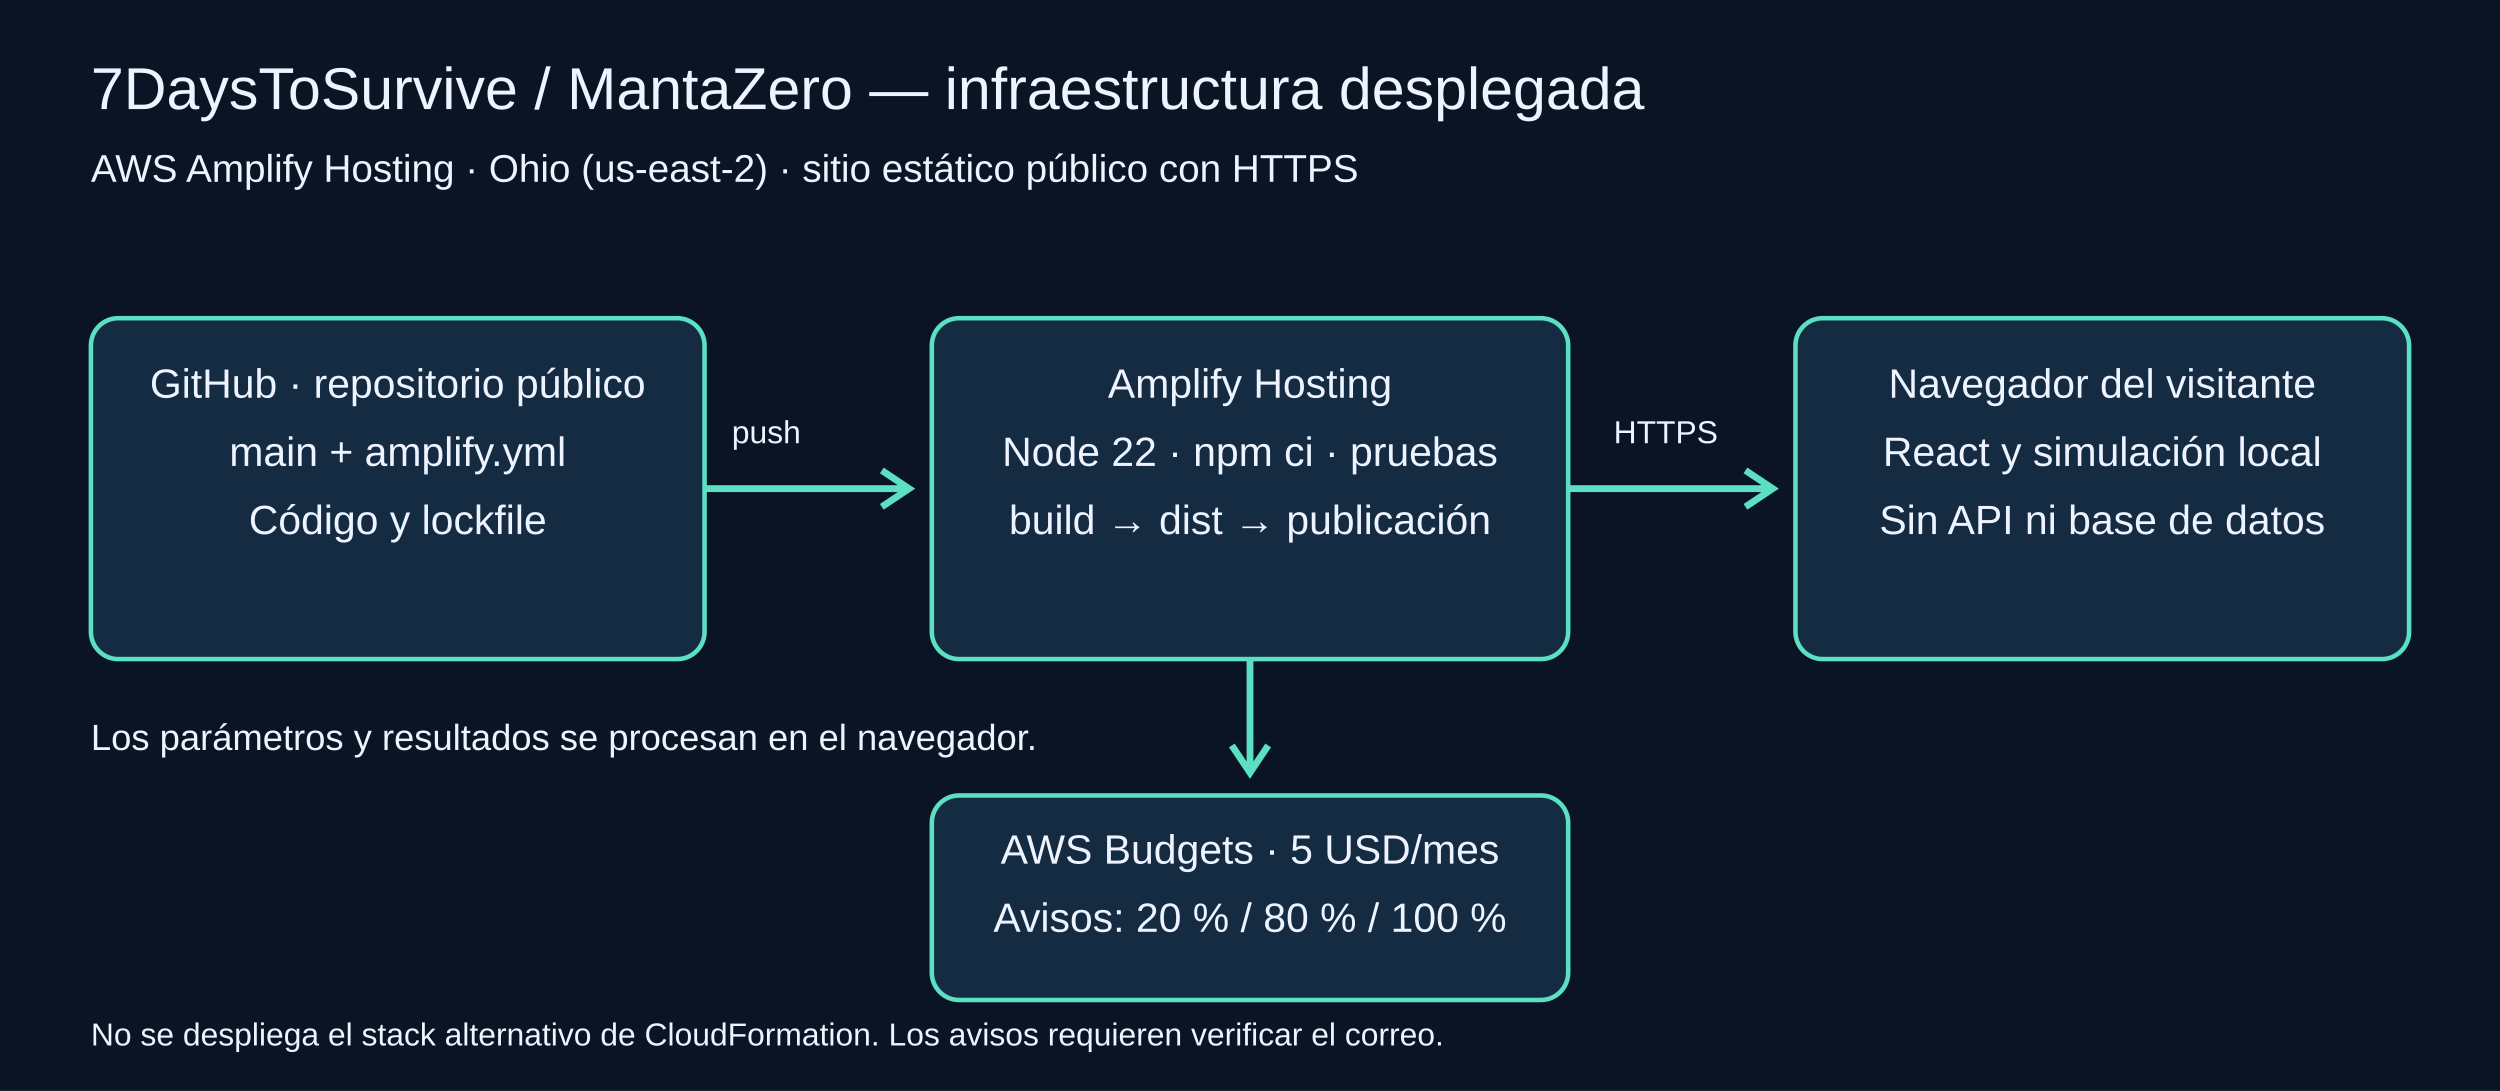
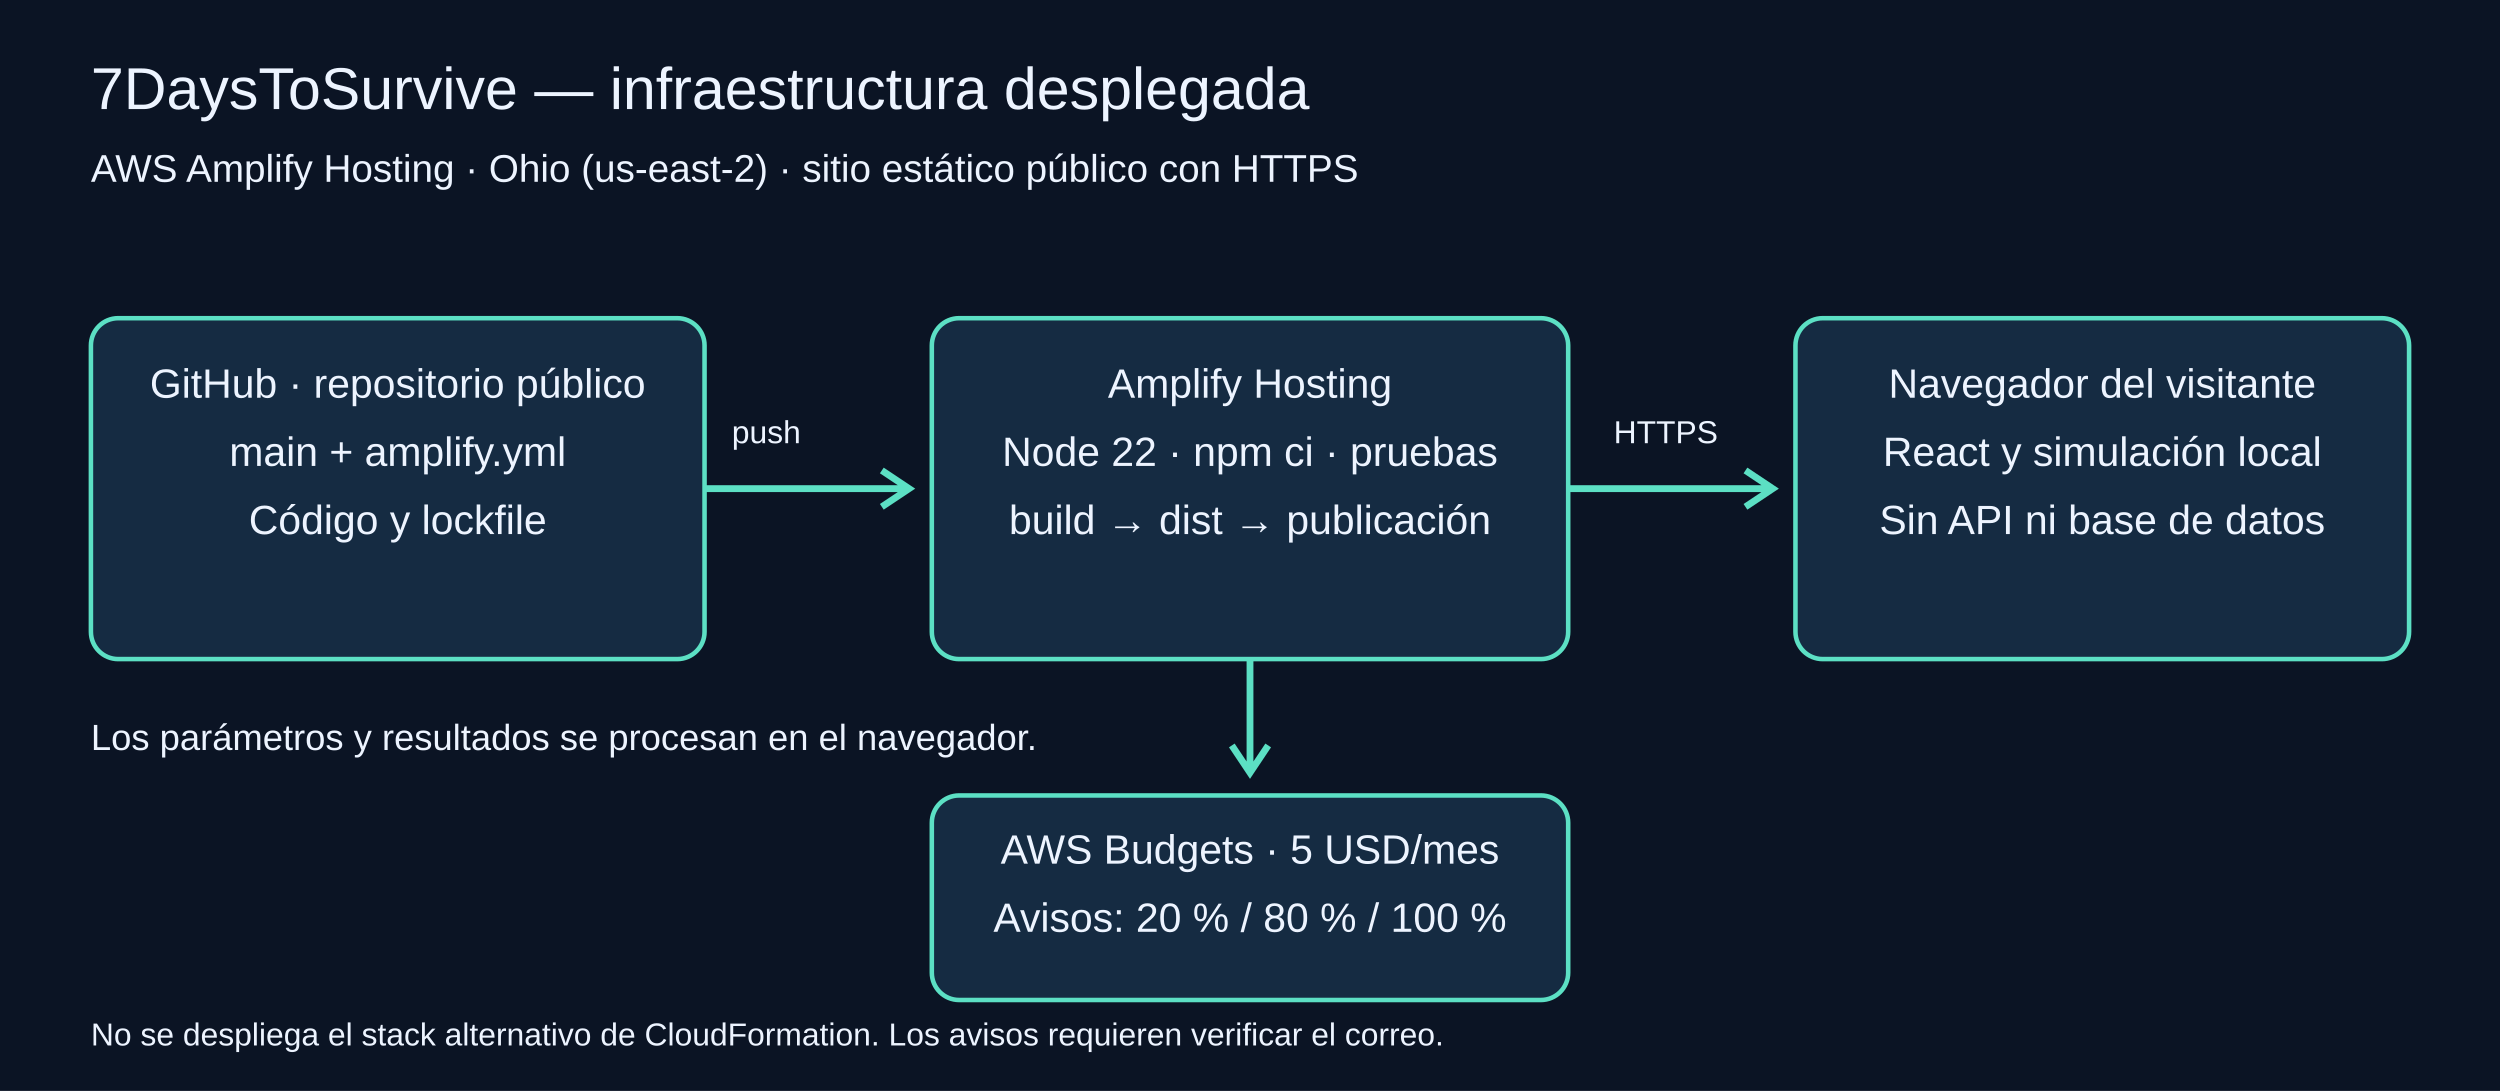
<svg xmlns="http://www.w3.org/2000/svg" width="1100" height="480" viewBox="0 0 1100 480">
  <rect width="1100" height="480" fill="#0b1424" />
  <g font-family="Arial,sans-serif" fill="#edf4ff">
-     <text x="40" y="48" font-size="26">7DaysToSurvive / MantaZero — infraestructura desplegada</text>
+     <text x="40" y="48" font-size="26">7DaysToSurvive — infraestructura desplegada</text>
    <text x="40" y="80" font-size="17">AWS Amplify Hosting · Ohio (us-east-2) · sitio estático público con HTTPS</text>
    <g fill="#152b42" stroke="#5ce0c4" stroke-width="2">
      <rect x="40" y="140" width="270" height="150" rx="12" />
      <rect x="410" y="140" width="280" height="150" rx="12" />
      <rect x="790" y="140" width="270" height="150" rx="12" />
      <rect x="410" y="350" width="280" height="90" rx="12" />
    </g>
    <g font-size="18" text-anchor="middle">
      <text x="175" y="175">GitHub · repositorio público</text>
      <text x="175" y="205">main + amplify.yml</text>
      <text x="175" y="235">Código y lockfile</text>
      <text x="550" y="175">Amplify Hosting</text>
      <text x="550" y="205">Node 22 · npm ci · pruebas</text>
      <text x="550" y="235">build → dist → publicación</text>
      <text x="925" y="175">Navegador del visitante</text>
      <text x="925" y="205">React y simulación local</text>
      <text x="925" y="235">Sin API ni base de datos</text>
      <text x="550" y="380">AWS Budgets · 5 USD/mes</text>
      <text x="550" y="410">Avisos: 20 % / 80 % / 100 %</text>
    </g>
    <g stroke="#5ce0c4" stroke-width="3">
      <path d="M310 215H400m-12 -8 12 8-12 8M690 215H780m-12 -8 12 8-12 8M550 290V340m-8 -12 8 12 8-12" fill="none" />
    </g>
    <text x="322" y="195" font-size="14">push</text>
    <text x="710" y="195" font-size="14">HTTPS</text>
    <text x="40" y="330" font-size="16">Los parámetros y resultados se procesan en el navegador.</text>
    <text x="40" y="460" font-size="14">No se despliega el stack alternativo de CloudFormation. Los avisos requieren verificar el correo.</text>
  </g>
</svg>
